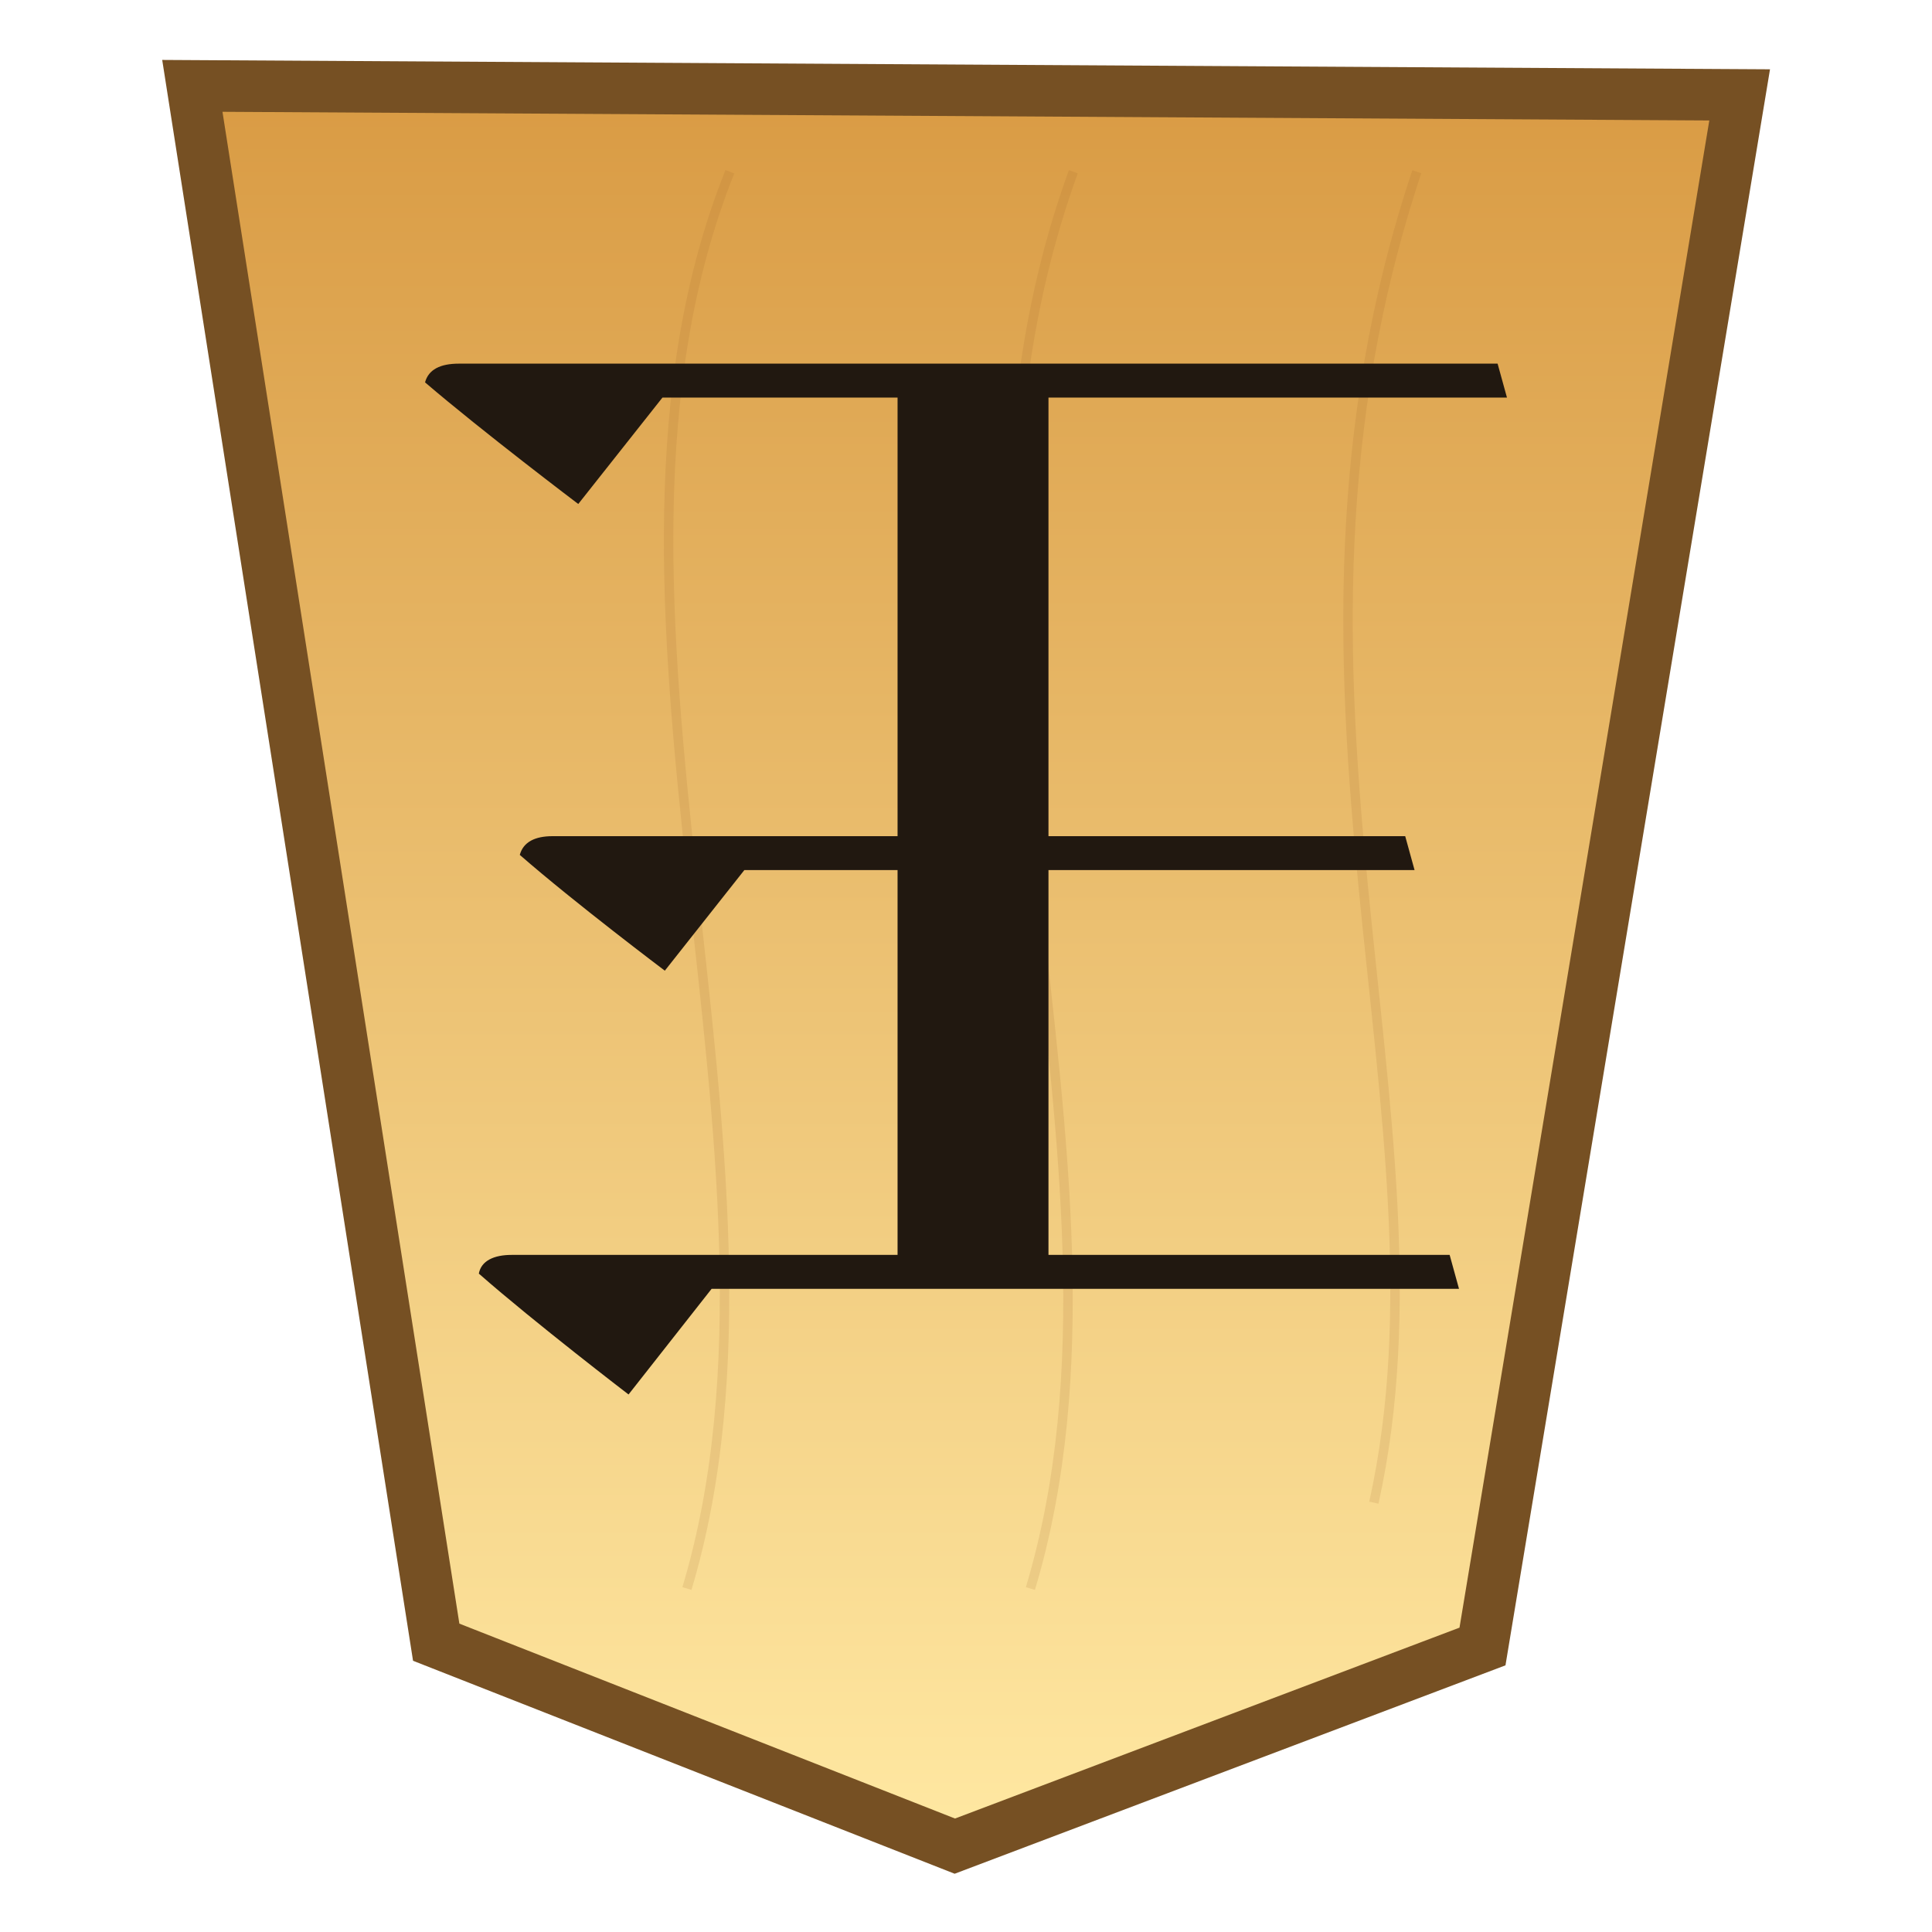
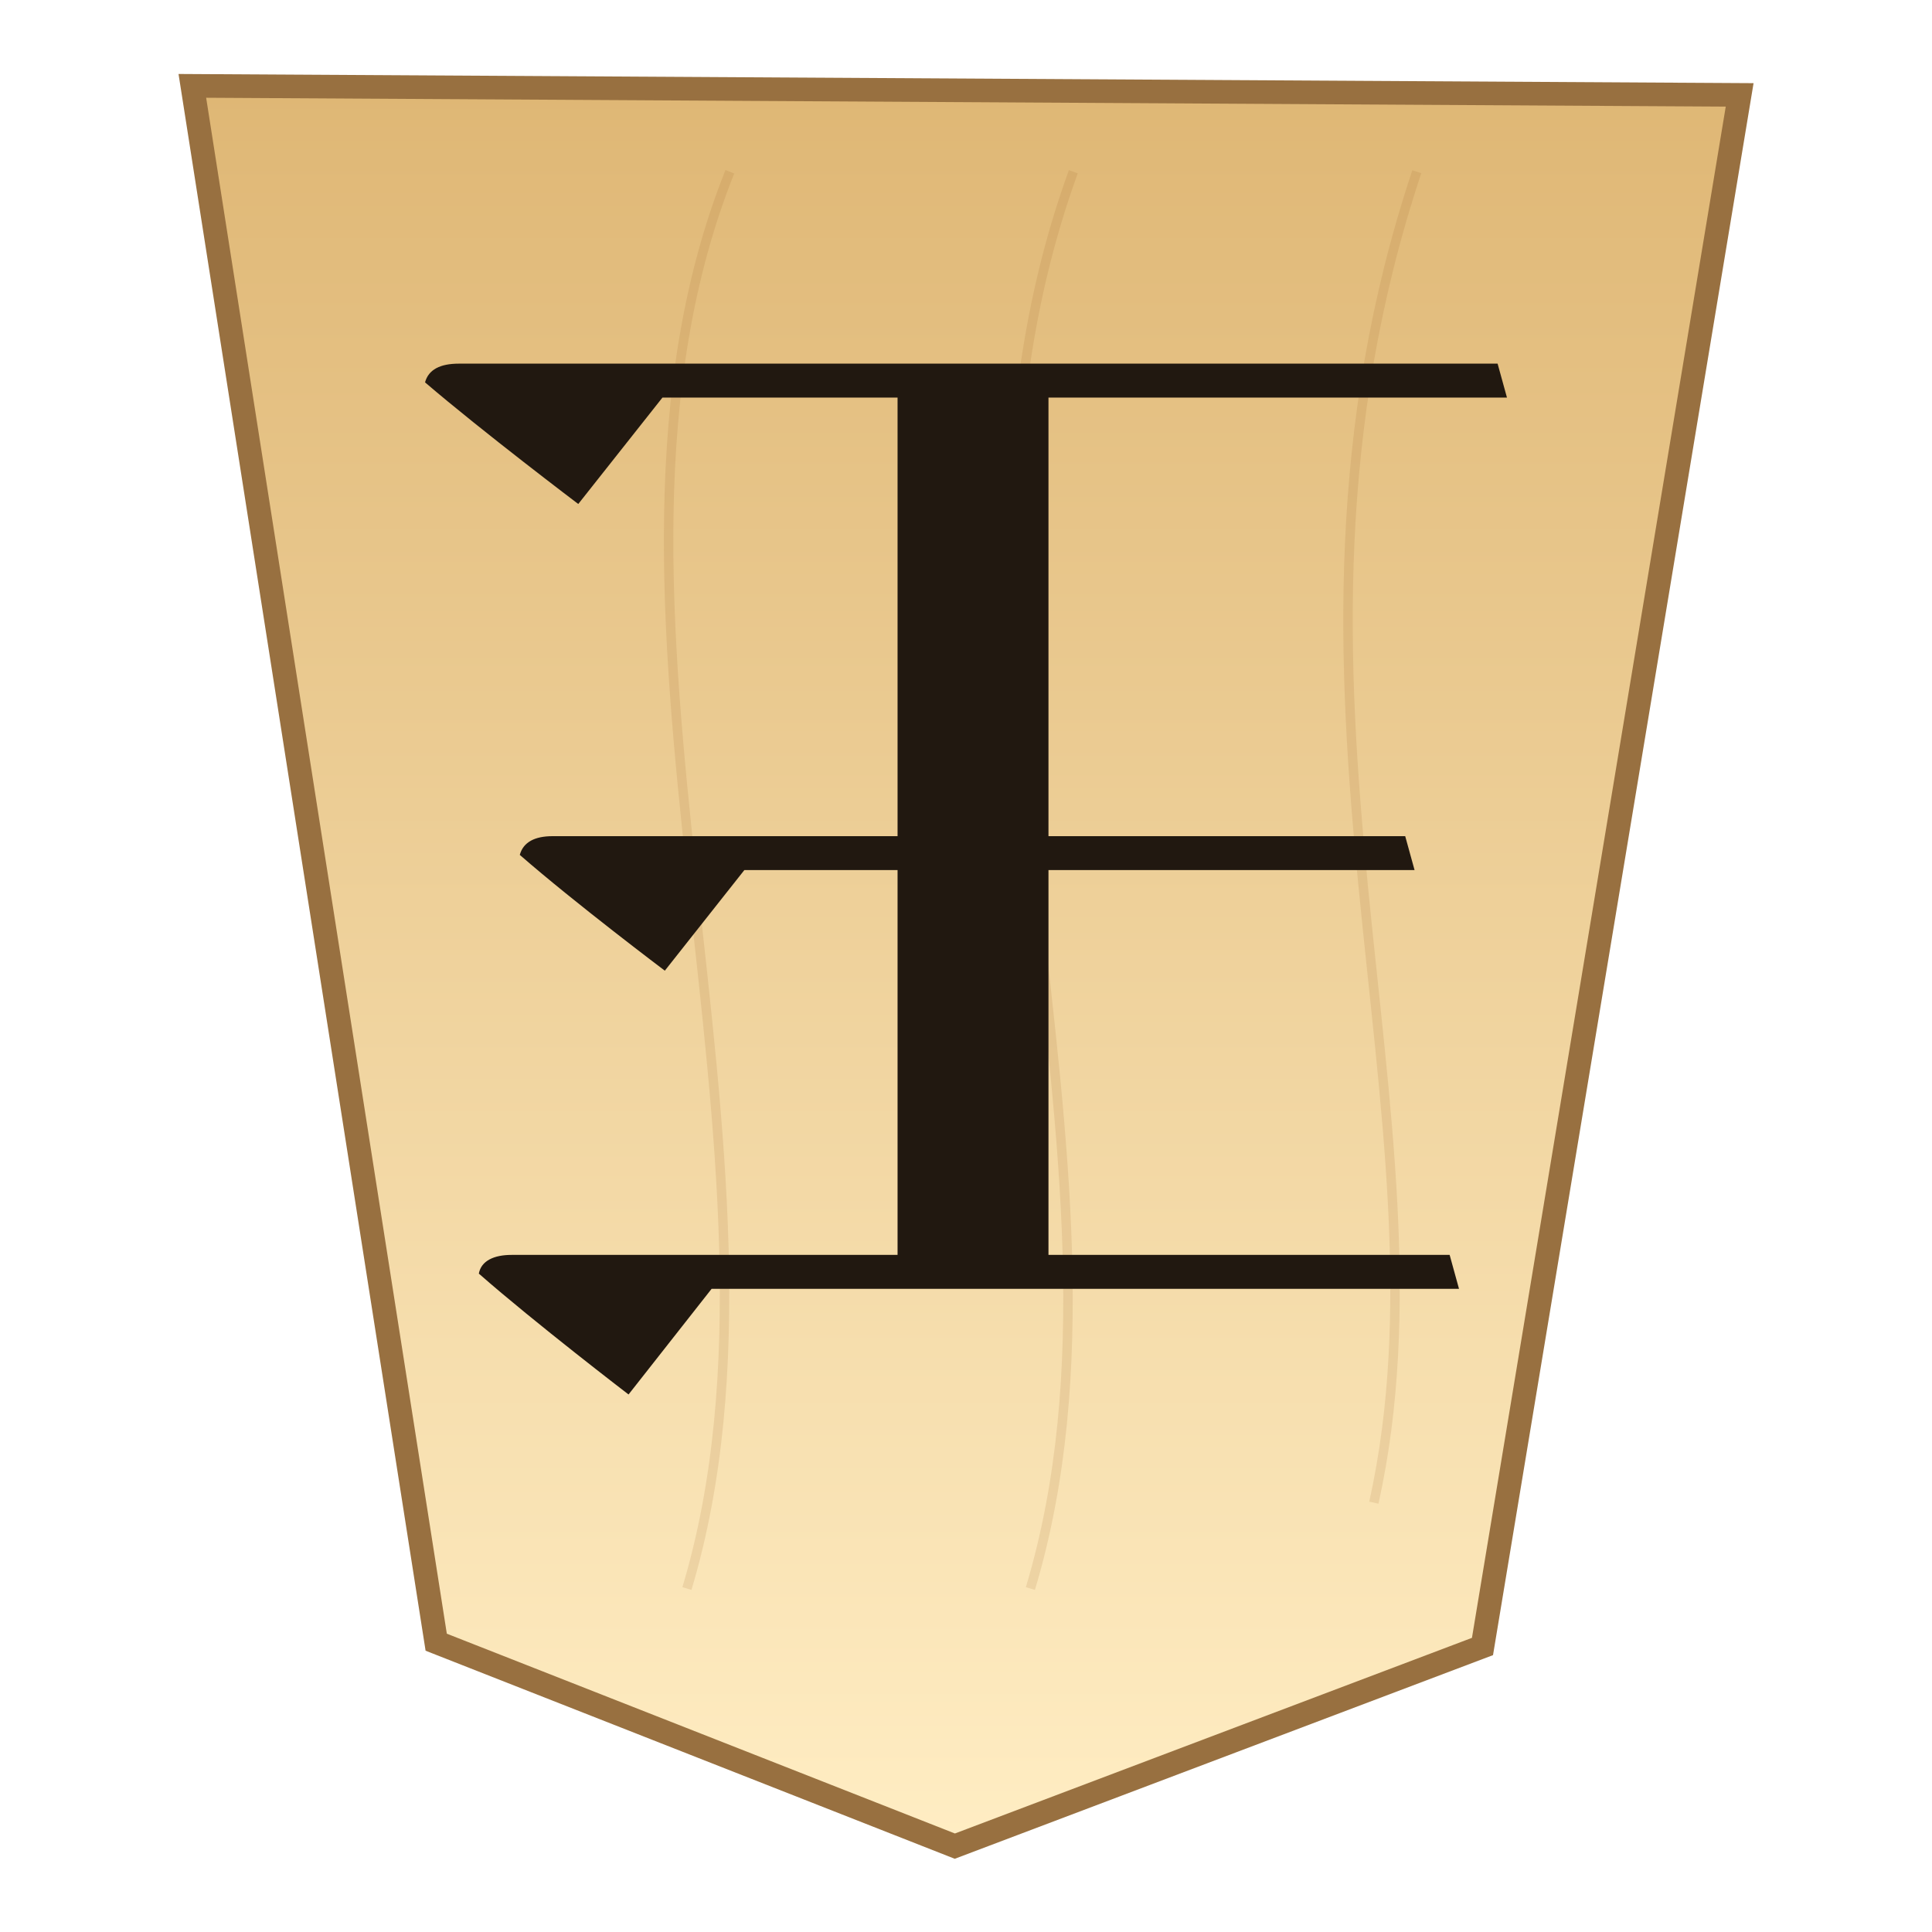
<svg xmlns="http://www.w3.org/2000/svg" width="45" height="45" viewBox="0 0 45 45">
  <defs>
    <linearGradient id="surface" x1="0%" y1="0%" x2="0%" y2="100%">
-       <stop offset="0%" stop-color="#ffe8a2" />
-       <stop offset="100%" stop-color="#d99b44" />
+       <stop offset="0%" stop-color="#ffedc3" />
+       <stop offset="100%" stop-color="#dfb775" />
    </linearGradient>
  </defs>
  <g transform="rotate(180,22.5,22.5)">
-     <polygon points="10.47,6.65 4.48,42.79 40.52,43.00 34.84,6.75 22.76,2.00" fill="url(#surface)" stroke="#765023" stroke-width="1.2" />
+     <polygon points="10.47,6.65 4.48,42.79 40.52,43.00 34.84,6.75 22.76,2.00" fill="url(#surface)" stroke="#987040" stroke-width="0.55" />
    <path d="M13 10C11 19 16 29 12 41M21 8C18 18 24 30 20 41M29 8C26 18 32 31 28 41" fill="none" stroke="#996126" stroke-opacity="0.14" stroke-width="0.22" />
    <path fill="#211810" fill-rule="nonzero" d="M9.900 35.740L10.118 36.530L34.310 36.530C34.746 36.530 35.018 36.394 35.100 36.094C33.765 34.950 31.531 33.261 31.531 33.261L29.570 35.740L24.094 35.740L24.094 25.524L32.130 25.524C32.539 25.524 32.812 25.388 32.893 25.088C31.613 23.971 29.515 22.391 29.515 22.391L27.663 24.734L24.094 24.734L24.094 15.771L33.084 15.771C33.493 15.771 33.792 15.635 33.847 15.335C32.539 14.188 30.360 12.520 30.360 12.520L28.425 14.981L11.017 14.981L11.235 15.771L20.579 15.771L20.579 24.734L12.052 24.734L12.270 25.524L20.579 25.524L20.579 35.740L9.900 35.740" />
  </g>
</svg>
